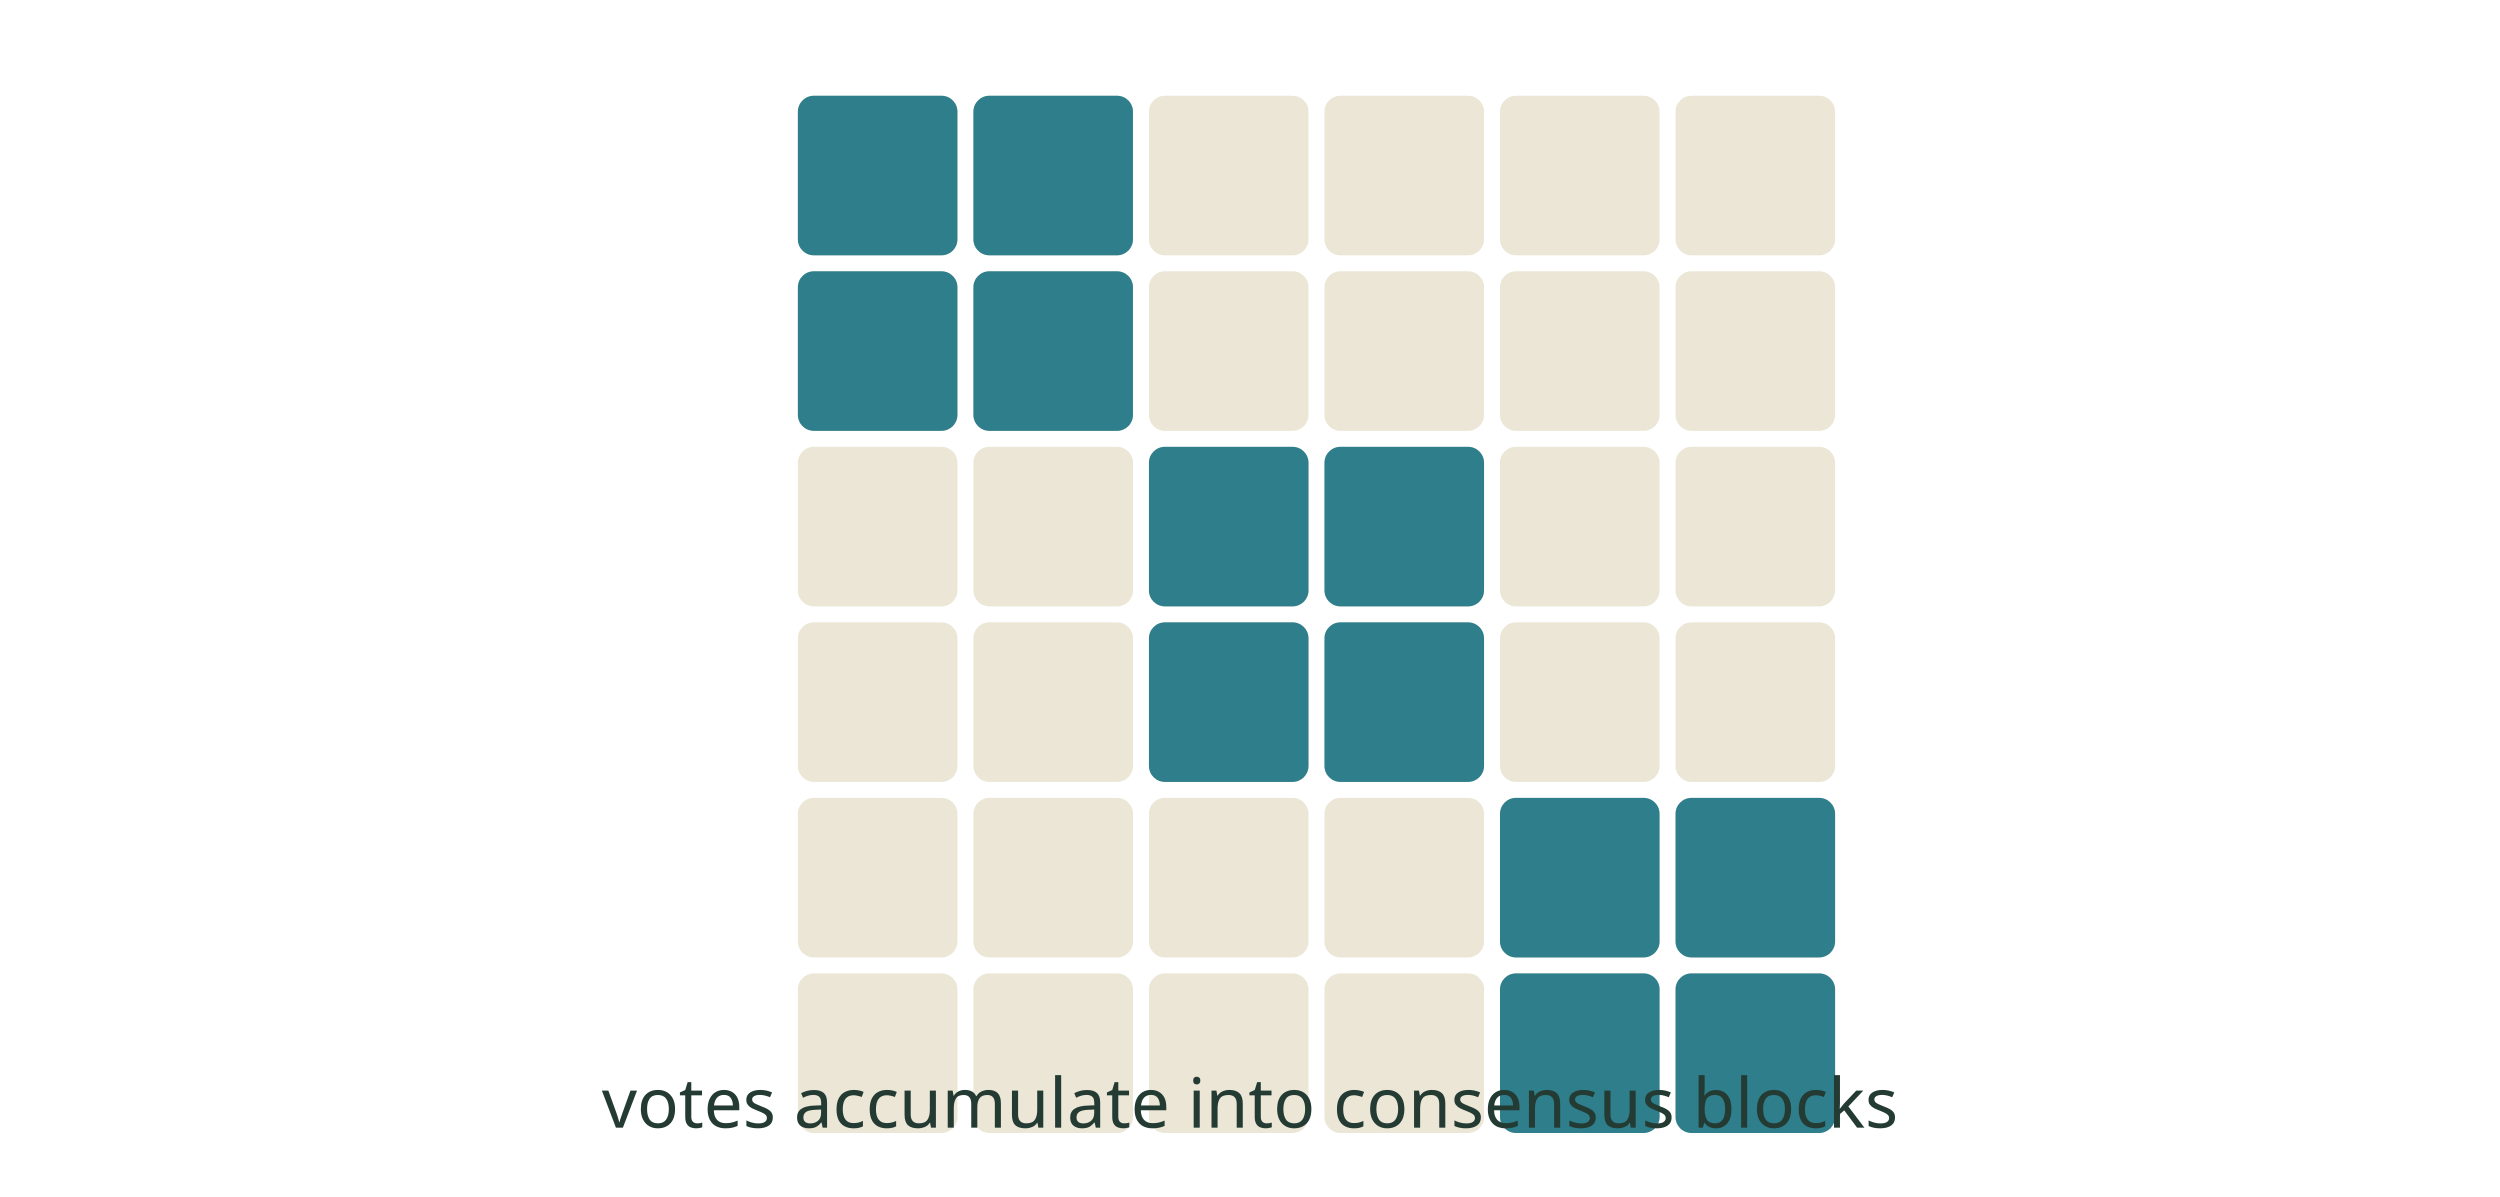
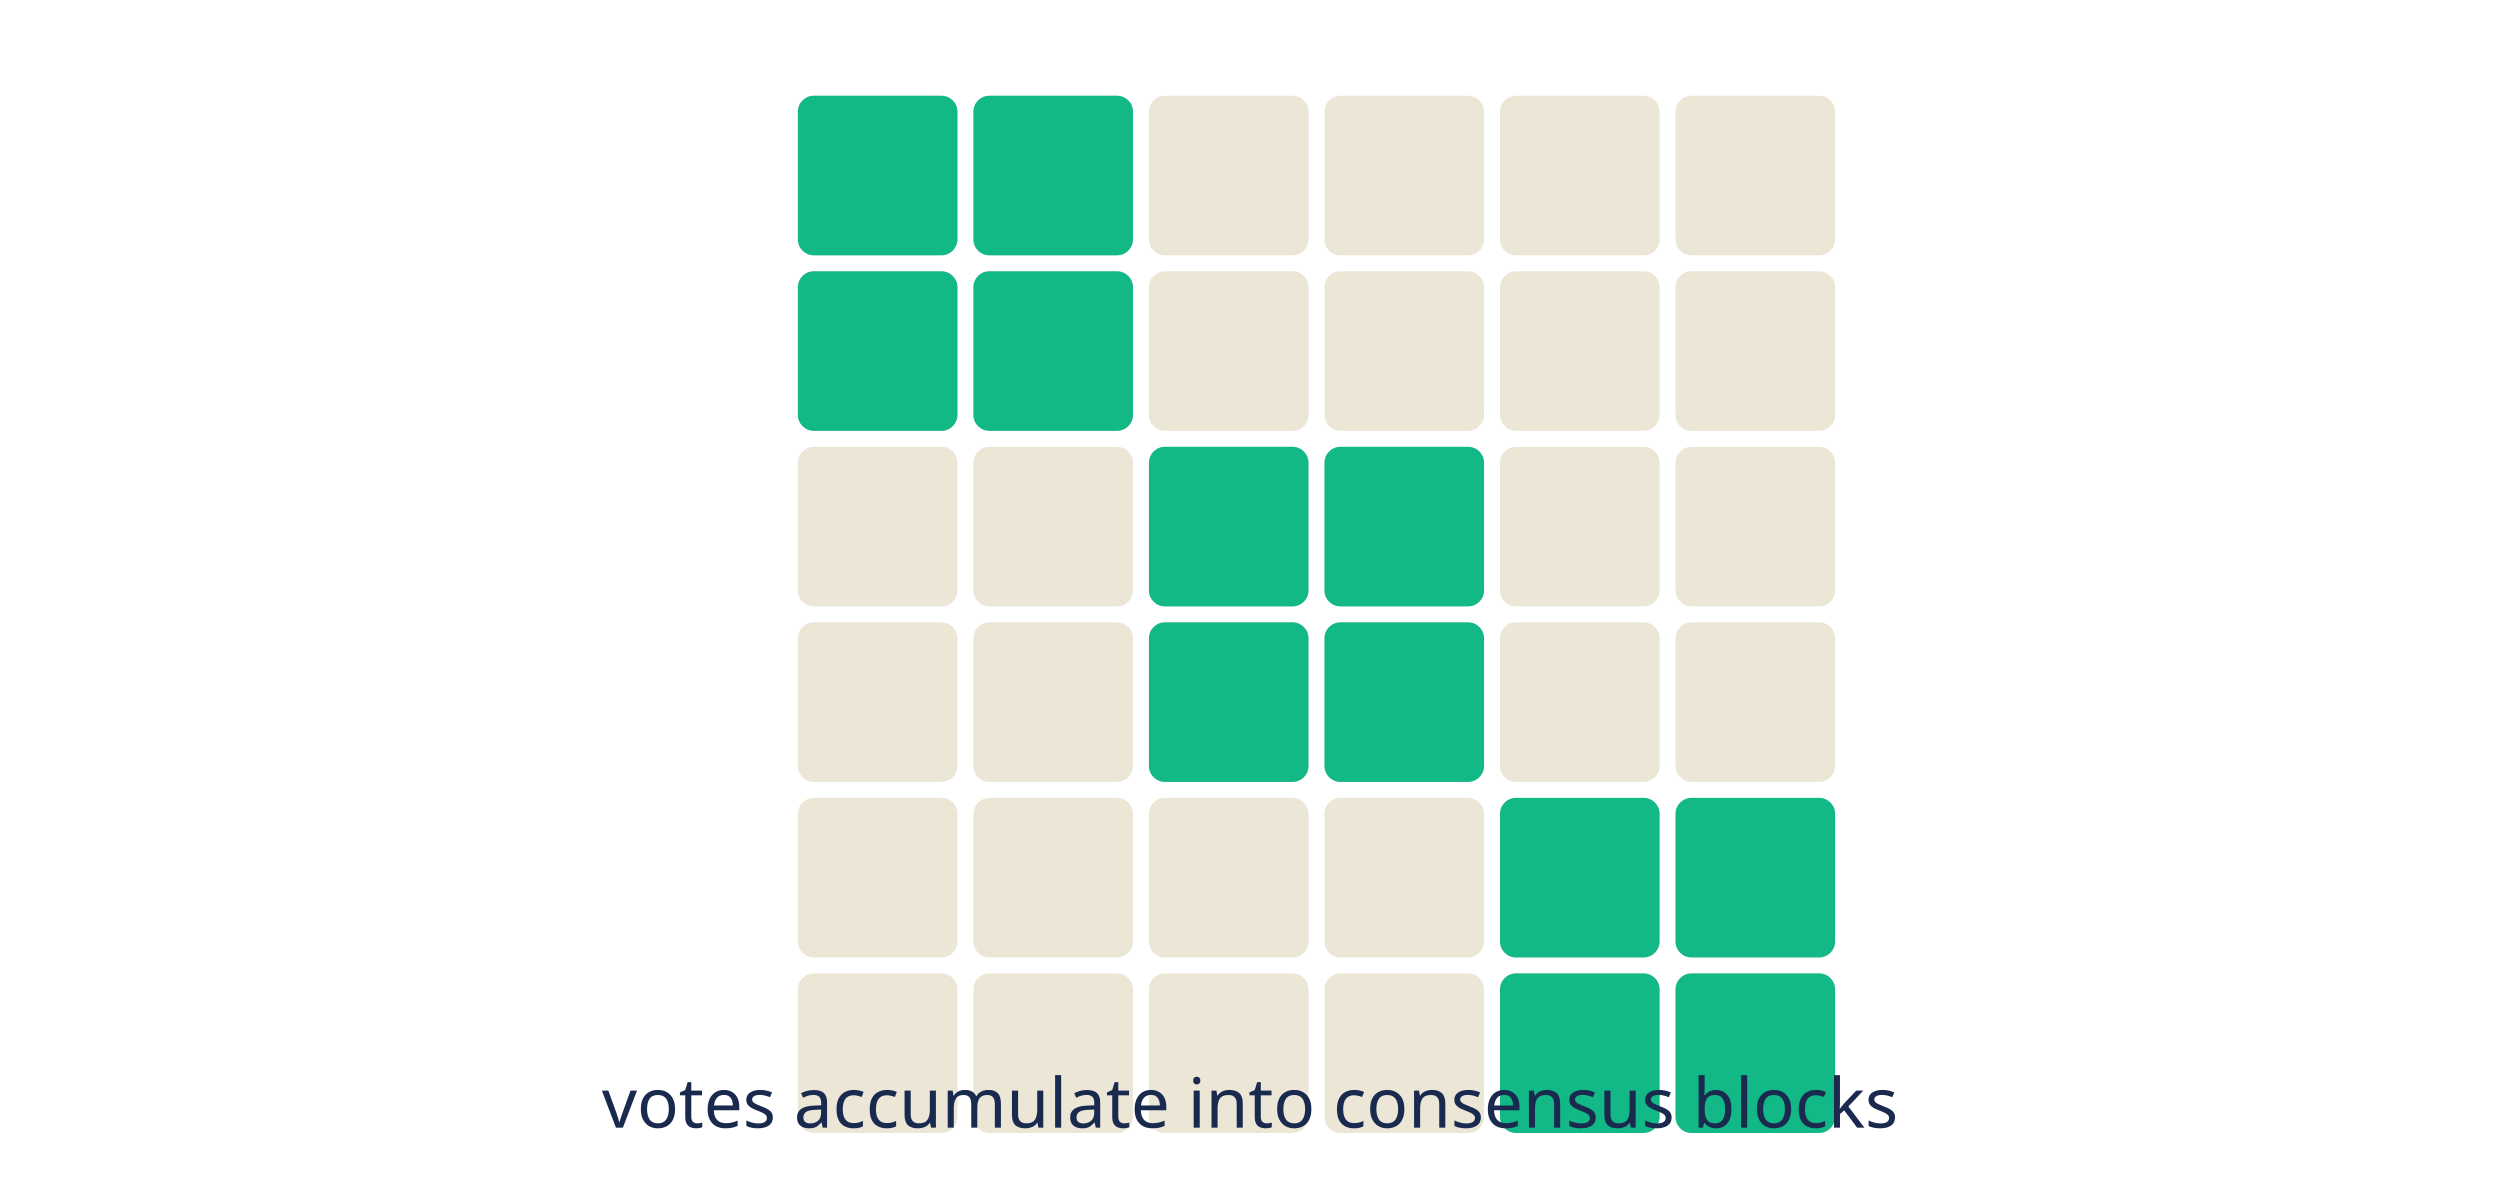
<svg xmlns="http://www.w3.org/2000/svg" viewBox="0 0 470 225" width="470" height="225">
  <rect x="150" y="18" width="30" height="30" rx="3" fill="#ECE6D6" />
  <rect x="183" y="18" width="30" height="30" rx="3" fill="#ECE6D6" />
  <rect x="216" y="18" width="30" height="30" rx="3" fill="#ECE6D6" />
  <rect x="249" y="18" width="30" height="30" rx="3" fill="#ECE6D6" />
  <rect x="282" y="18" width="30" height="30" rx="3" fill="#ECE6D6" />
  <rect x="315" y="18" width="30" height="30" rx="3" fill="#ECE6D6" />
  <rect x="150" y="51" width="30" height="30" rx="3" fill="#ECE6D6" />
  <rect x="183" y="51" width="30" height="30" rx="3" fill="#ECE6D6" />
  <rect x="216" y="51" width="30" height="30" rx="3" fill="#ECE6D6" />
  <rect x="249" y="51" width="30" height="30" rx="3" fill="#ECE6D6" />
  <rect x="282" y="51" width="30" height="30" rx="3" fill="#ECE6D6" />
  <rect x="315" y="51" width="30" height="30" rx="3" fill="#ECE6D6" />
  <rect x="150" y="84" width="30" height="30" rx="3" fill="#ECE6D6" />
  <rect x="183" y="84" width="30" height="30" rx="3" fill="#ECE6D6" />
  <rect x="216" y="84" width="30" height="30" rx="3" fill="#ECE6D6" />
  <rect x="249" y="84" width="30" height="30" rx="3" fill="#ECE6D6" />
  <rect x="282" y="84" width="30" height="30" rx="3" fill="#ECE6D6" />
  <rect x="315" y="84" width="30" height="30" rx="3" fill="#ECE6D6" />
  <rect x="150" y="117" width="30" height="30" rx="3" fill="#ECE6D6" />
  <rect x="183" y="117" width="30" height="30" rx="3" fill="#ECE6D6" />
  <rect x="216" y="117" width="30" height="30" rx="3" fill="#ECE6D6" />
  <rect x="249" y="117" width="30" height="30" rx="3" fill="#ECE6D6" />
  <rect x="282" y="117" width="30" height="30" rx="3" fill="#ECE6D6" />
  <rect x="315" y="117" width="30" height="30" rx="3" fill="#ECE6D6" />
  <rect x="150" y="150" width="30" height="30" rx="3" fill="#ECE6D6" />
  <rect x="183" y="150" width="30" height="30" rx="3" fill="#ECE6D6" />
  <rect x="216" y="150" width="30" height="30" rx="3" fill="#ECE6D6" />
  <rect x="249" y="150" width="30" height="30" rx="3" fill="#ECE6D6" />
  <rect x="282" y="150" width="30" height="30" rx="3" fill="#ECE6D6" />
  <rect x="315" y="150" width="30" height="30" rx="3" fill="#ECE6D6" />
  <rect x="150" y="183" width="30" height="30" rx="3" fill="#ECE6D6" />
  <rect x="183" y="183" width="30" height="30" rx="3" fill="#ECE6D6" />
  <rect x="216" y="183" width="30" height="30" rx="3" fill="#ECE6D6" />
  <rect x="249" y="183" width="30" height="30" rx="3" fill="#ECE6D6" />
  <rect x="282" y="183" width="30" height="30" rx="3" fill="#ECE6D6" />
  <rect x="315" y="183" width="30" height="30" rx="3" fill="#ECE6D6" />
-   <rect x="150" y="18" width="30" height="30" rx="3" fill="#2E7E8C">
+   <rect x="150" y="18" width="30" height="30" rx="3" fill="#12B886">
    <animate attributeName="opacity" values="0;0;1;1;0" keyTimes="0;0;0.12;0.9;1" dur="5s" repeatCount="indefinite" />
  </rect>
-   <rect x="183" y="18" width="30" height="30" rx="3" fill="#2E7E8C">
+   <rect x="183" y="18" width="30" height="30" rx="3" fill="#12B886">
    <animate attributeName="opacity" values="0;0;1;1;0" keyTimes="0;0;0.12;0.9;1" dur="5s" repeatCount="indefinite" />
  </rect>
-   <rect x="150" y="51" width="30" height="30" rx="3" fill="#2E7E8C">
+   <rect x="150" y="51" width="30" height="30" rx="3" fill="#12B886">
    <animate attributeName="opacity" values="0;0;1;1;0" keyTimes="0;0;0.12;0.9;1" dur="5s" repeatCount="indefinite" />
  </rect>
-   <rect x="183" y="51" width="30" height="30" rx="3" fill="#2E7E8C">
+   <rect x="183" y="51" width="30" height="30" rx="3" fill="#12B886">
    <animate attributeName="opacity" values="0;0;1;1;0" keyTimes="0;0;0.12;0.9;1" dur="5s" repeatCount="indefinite" />
  </rect>
-   <rect x="216" y="84" width="30" height="30" rx="3" fill="#2E7E8C">
+   <rect x="216" y="84" width="30" height="30" rx="3" fill="#12B886">
    <animate attributeName="opacity" values="0;0;1;1;0" keyTimes="0;0.18;0.3;0.9;1" dur="5s" repeatCount="indefinite" />
  </rect>
-   <rect x="249" y="84" width="30" height="30" rx="3" fill="#2E7E8C">
+   <rect x="249" y="84" width="30" height="30" rx="3" fill="#12B886">
    <animate attributeName="opacity" values="0;0;1;1;0" keyTimes="0;0.18;0.3;0.9;1" dur="5s" repeatCount="indefinite" />
  </rect>
-   <rect x="216" y="117" width="30" height="30" rx="3" fill="#2E7E8C">
+   <rect x="216" y="117" width="30" height="30" rx="3" fill="#12B886">
    <animate attributeName="opacity" values="0;0;1;1;0" keyTimes="0;0.18;0.3;0.9;1" dur="5s" repeatCount="indefinite" />
  </rect>
-   <rect x="249" y="117" width="30" height="30" rx="3" fill="#2E7E8C">
+   <rect x="249" y="117" width="30" height="30" rx="3" fill="#12B886">
    <animate attributeName="opacity" values="0;0;1;1;0" keyTimes="0;0.18;0.3;0.9;1" dur="5s" repeatCount="indefinite" />
  </rect>
-   <rect x="282" y="150" width="30" height="30" rx="3" fill="#2E7E8C">
+   <rect x="282" y="150" width="30" height="30" rx="3" fill="#12B886">
    <animate attributeName="opacity" values="0;0;1;1;0" keyTimes="0;0.36;0.48;0.9;1" dur="5s" repeatCount="indefinite" />
  </rect>
-   <rect x="315" y="150" width="30" height="30" rx="3" fill="#2E7E8C">
+   <rect x="315" y="150" width="30" height="30" rx="3" fill="#12B886">
    <animate attributeName="opacity" values="0;0;1;1;0" keyTimes="0;0.36;0.48;0.9;1" dur="5s" repeatCount="indefinite" />
  </rect>
-   <rect x="282" y="183" width="30" height="30" rx="3" fill="#2E7E8C">
+   <rect x="282" y="183" width="30" height="30" rx="3" fill="#12B886">
    <animate attributeName="opacity" values="0;0;1;1;0" keyTimes="0;0.36;0.48;0.9;1" dur="5s" repeatCount="indefinite" />
  </rect>
-   <rect x="315" y="183" width="30" height="30" rx="3" fill="#2E7E8C">
+   <rect x="315" y="183" width="30" height="30" rx="3" fill="#12B886">
    <animate attributeName="opacity" values="0;0;1;1;0" keyTimes="0;0.36;0.48;0.9;1" dur="5s" repeatCount="indefinite" />
  </rect>
-   <text x="235" y="212" text-anchor="middle" font-family="sans-serif" font-size="13" fill="#243B33">votes accumulate into consensus blocks</text>
+   <text x="235" y="212" text-anchor="middle" font-family="sans-serif" font-size="13" fill="#1A2A4F">votes accumulate into consensus blocks</text>
</svg>
